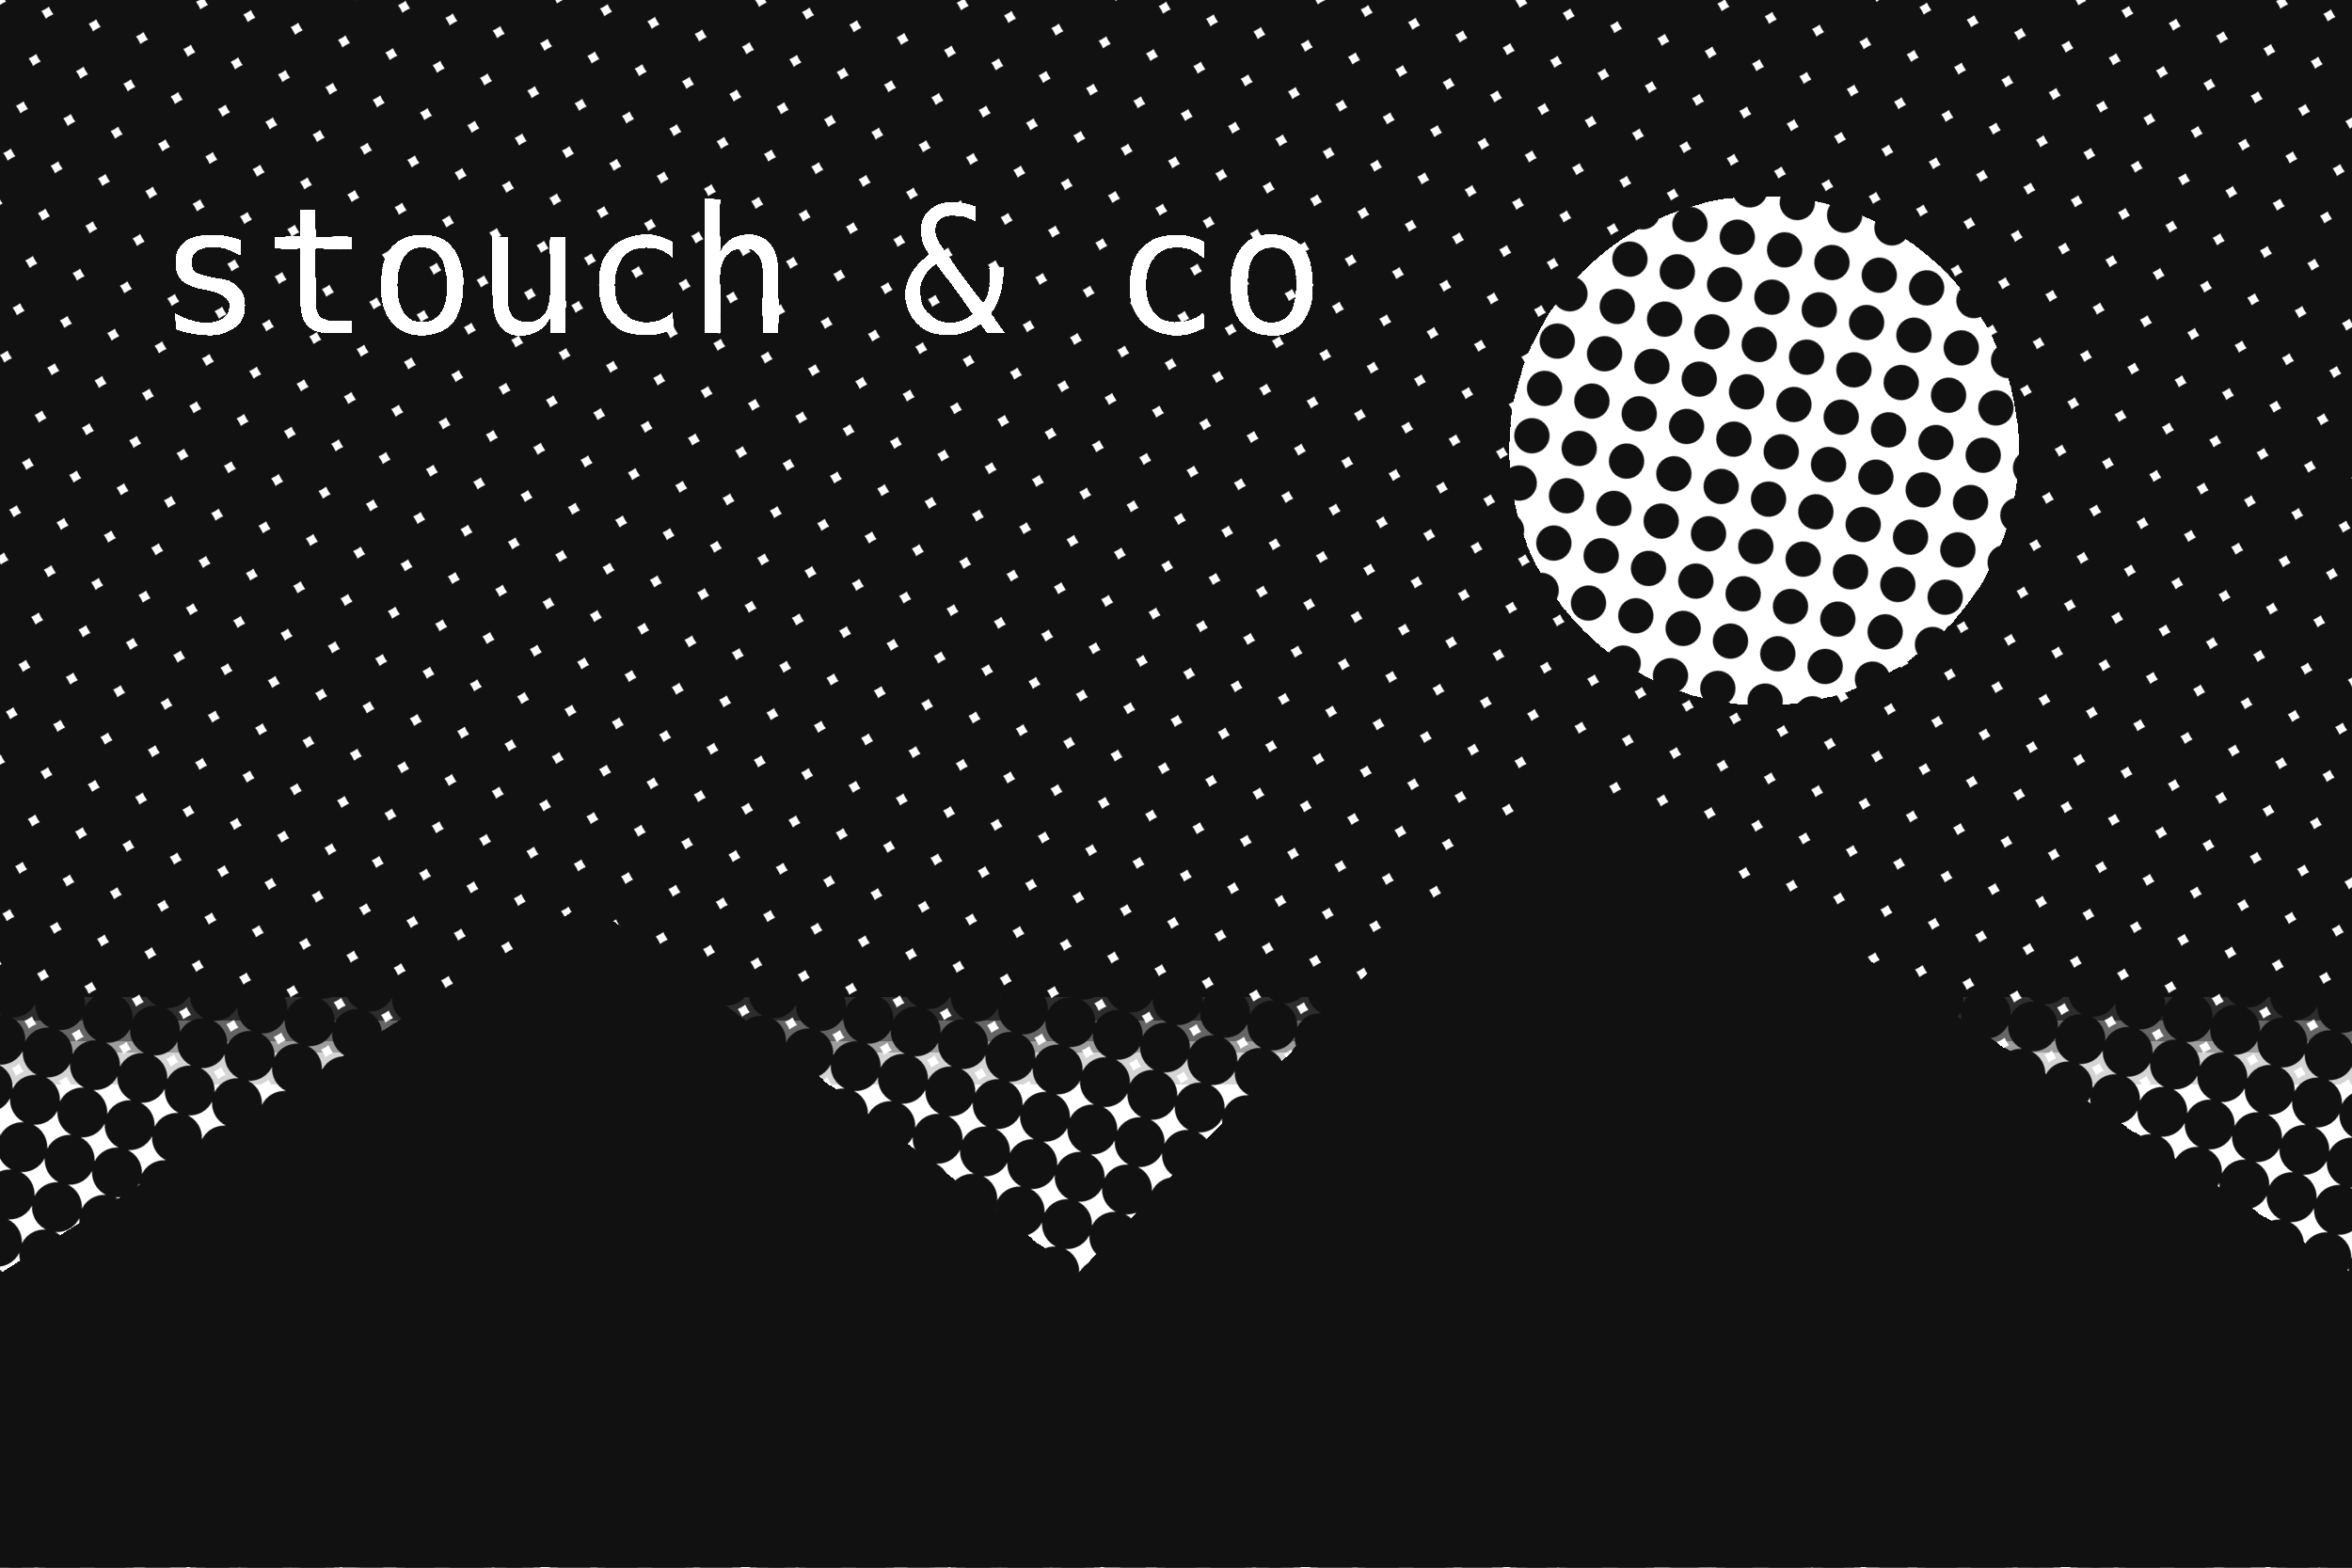
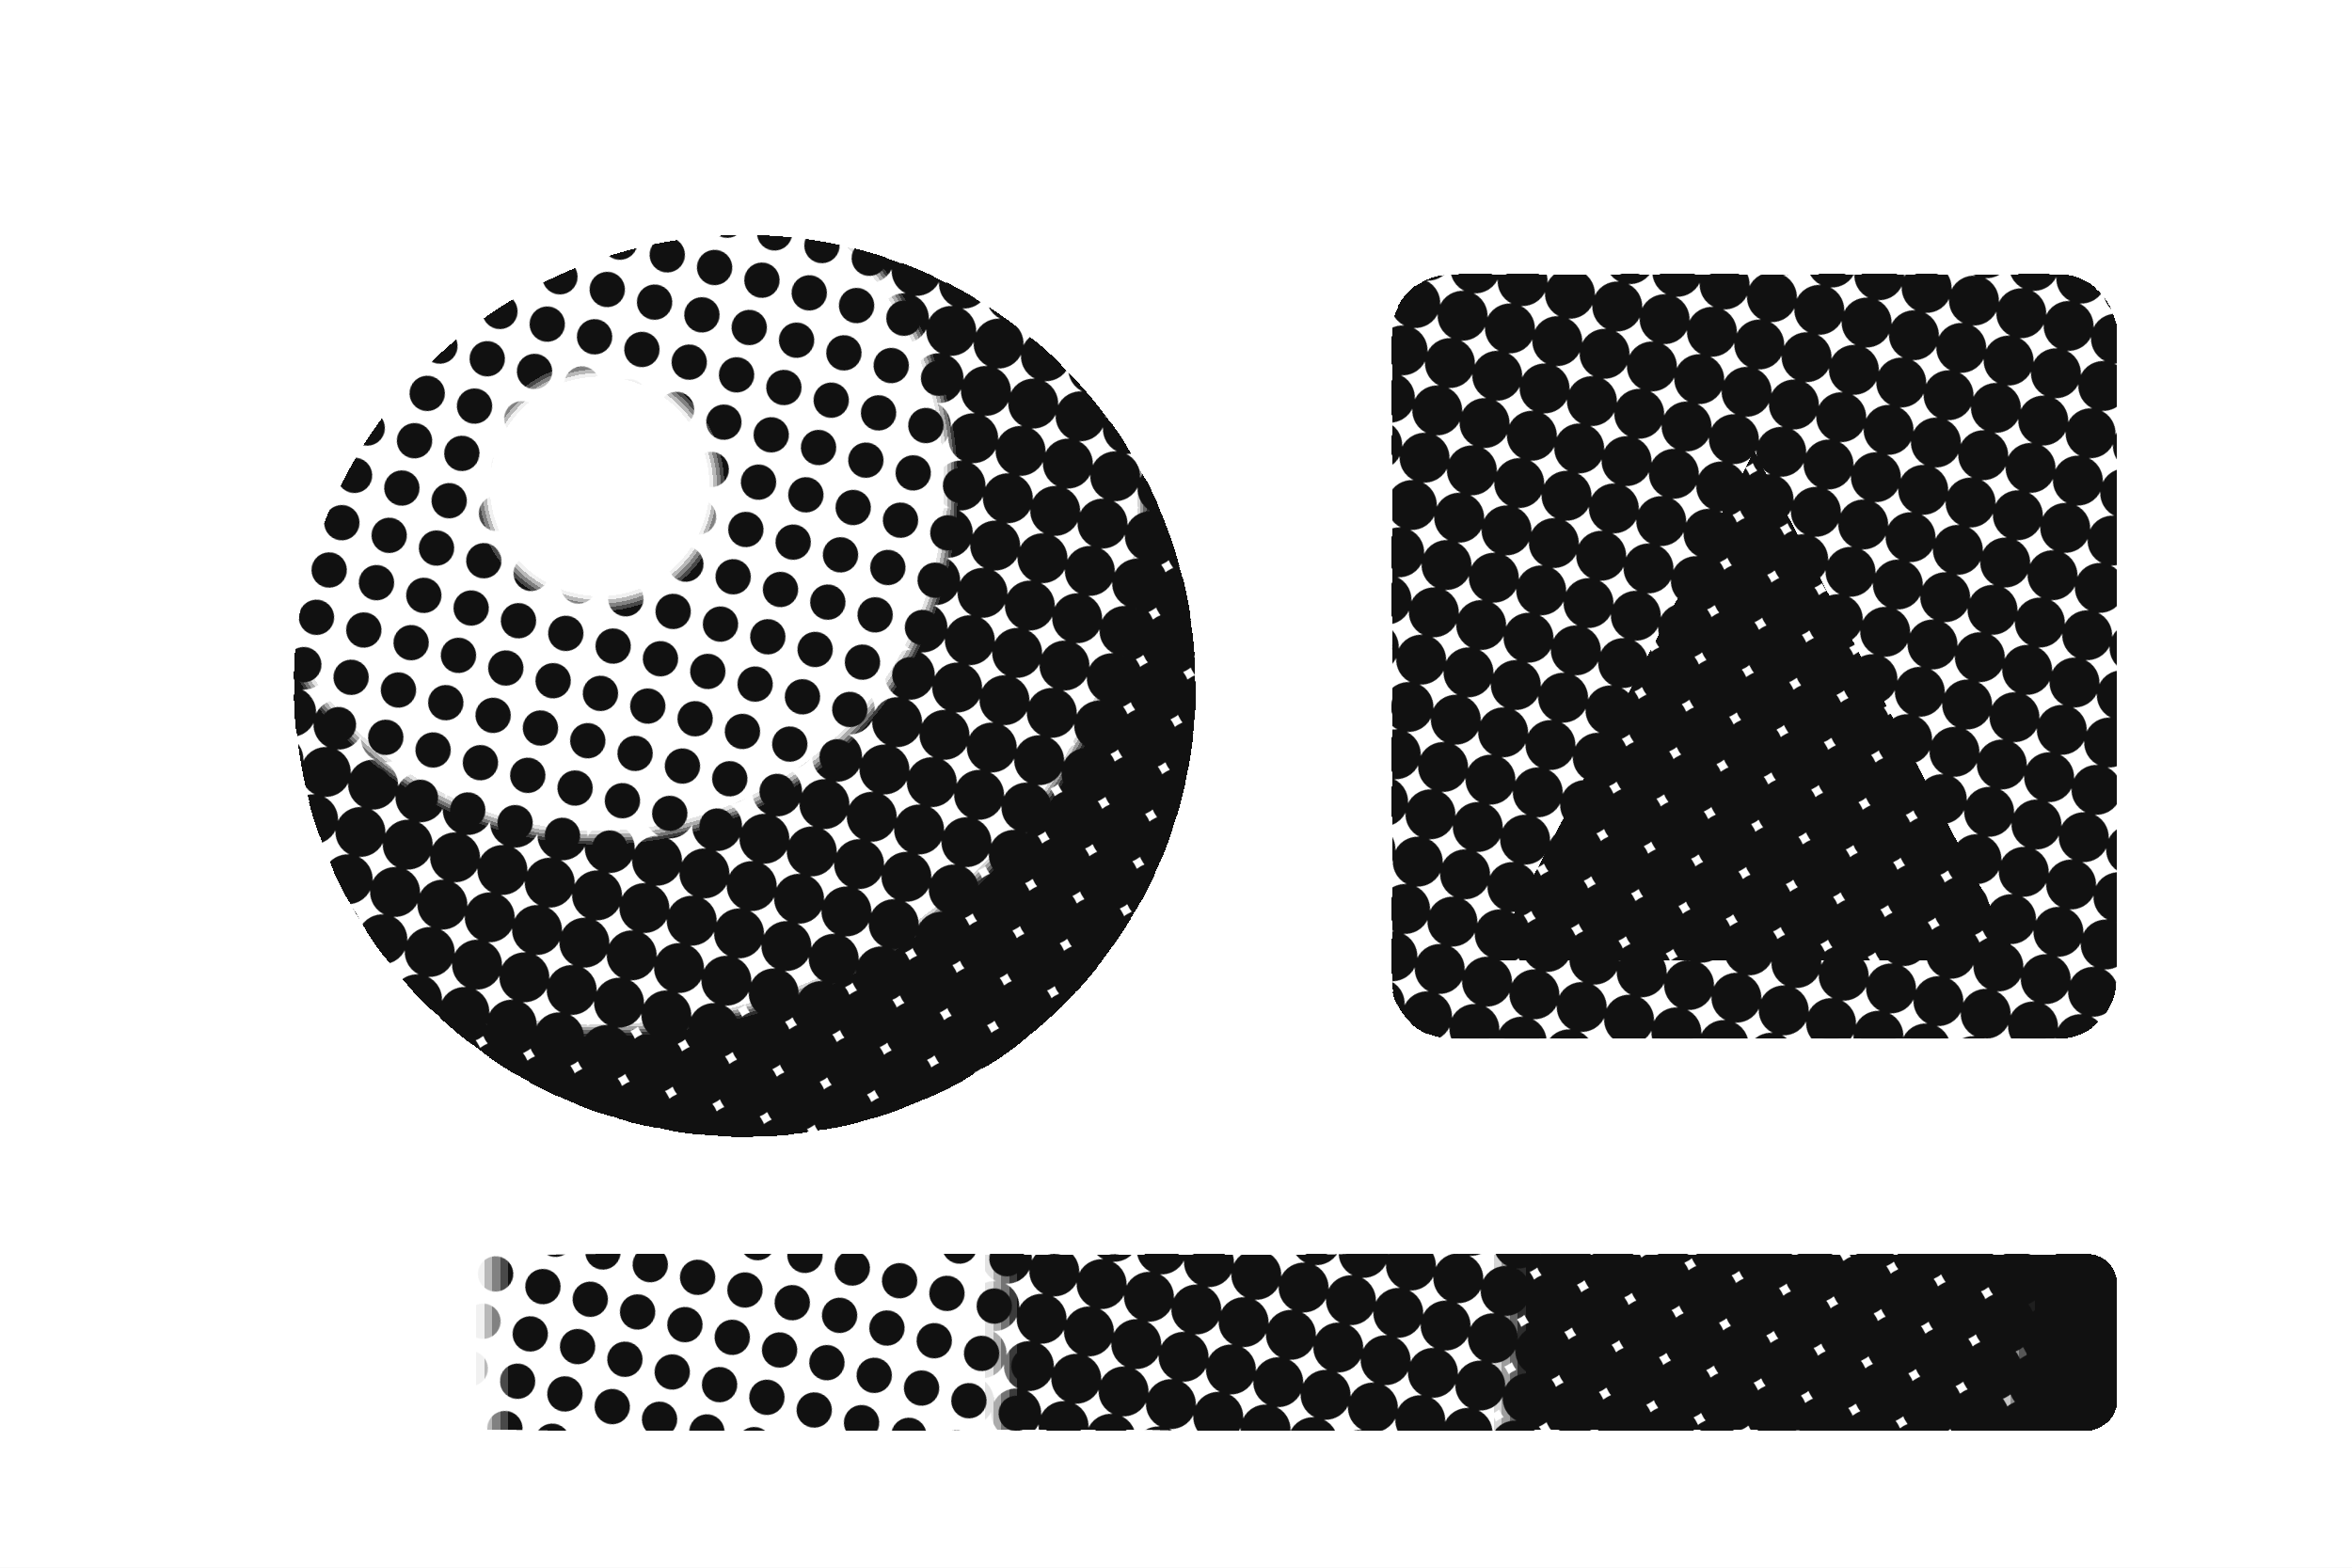
<svg xmlns="http://www.w3.org/2000/svg" viewBox="0 0 240 160" width="240" height="160">
  <defs>
-     <linearGradient id="sky" x1="0" y1="0" x2="0" y2="1">
-       <stop offset="0" stop-color="#1b2a49" />
-       <stop offset="1" stop-color="#f25c54" />
+     <linearGradient id="ramp" x1="0" y1="0" x2="1" y2="0">
+       <stop offset="0" stop-color="#ffffff" />
+       <stop offset="1" stop-color="#141414" />
    </linearGradient>
+     <radialGradient id="ball" cx="0.34" cy="0.28" r="0.78">
+       <stop offset="0" stop-color="#ffffff" />
+       <stop offset="0.5" stop-color="#9aa0a6" />
+       <stop offset="1" stop-color="#26292d" />
+     </radialGradient>
  </defs>
  <defs>
-     <g id="stouch-vq3n42-halftone-source-0">
-       <rect width="240" height="160" fill="url(#sky)" />
-       <circle cx="180" cy="46" r="26" fill="#ffd166" />
-       <path d="M0 130 L60 92 L110 130 L160 78 L240 130 L240 160 L0 160 Z" fill="#0b1526" />
-       <text x="16" y="34" font-family="monospace" font-size="18" fill="#f7f7f2">stouch &amp; co</text>
+     <g id="stouch-1dx2mn-halftone-source-0">
+       <rect width="240" height="160" fill="#f5f2ec" />
+       <circle cx="76" cy="70" r="46" fill="url(#ball)" />
+       <rect x="142" y="28" width="74" height="78" rx="6" fill="#8d99ae" />
+       <path d="M152 98 L179 46 L206 98 Z" fill="#3d405b" />
+       <rect x="24" y="128" width="192" height="18" rx="3" fill="url(#ramp)" />
    </g>
-     <filter id="stouch-vq3n42-halftone-cut0-0" color-interpolation-filters="sRGB">
-       <feColorMatrix type="matrix" values="0.213 0.715 0.072 0 0 0.213 0.715 0.072 0 0 0.213 0.715 0.072 0 0 0 0 0 1 0" in="SourceGraphic" result="stouch-vq3n42-halftone-cut0-0-luminance" />
-       <feComponentTransfer in="stouch-vq3n42-halftone-cut0-0-luminance" result="stouch-vq3n42-halftone-cut0-0-stepped">
+     <filter id="stouch-1dx2mn-halftone-cut0-0" color-interpolation-filters="sRGB">
+       <feColorMatrix type="matrix" values="0.213 0.715 0.072 0 0 0.213 0.715 0.072 0 0 0.213 0.715 0.072 0 0 0 0 0 1 0" in="SourceGraphic" result="stouch-1dx2mn-halftone-cut0-0-luminance" />
+       <feComponentTransfer in="stouch-1dx2mn-halftone-cut0-0-luminance" result="stouch-1dx2mn-halftone-cut0-0-stepped">
        <feFuncR type="linear" slope="-60" intercept="53" />
        <feFuncG type="linear" slope="-60" intercept="53" />
        <feFuncB type="linear" slope="-60" intercept="53" />
      </feComponentTransfer>
-       <feComposite in="stouch-vq3n42-halftone-cut0-0-stepped" in2="SourceAlpha" operator="in" />
+       <feComposite in="stouch-1dx2mn-halftone-cut0-0-stepped" in2="SourceAlpha" operator="in" />
    </filter>
-     <mask id="stouch-vq3n42-halftone-mask0-0" maskUnits="userSpaceOnUse" x="-24" y="-16" width="288" height="192">
-       <g filter="url(#stouch-vq3n42-halftone-cut0-0)">
-         <use href="#stouch-vq3n42-halftone-source-0" />
+     <mask id="stouch-1dx2mn-halftone-mask0-0" maskUnits="userSpaceOnUse" x="-24" y="-16" width="288" height="192">
+       <g filter="url(#stouch-1dx2mn-halftone-cut0-0)">
+         <use href="#stouch-1dx2mn-halftone-source-0" />
      </g>
    </mask>
-     <pattern id="stouch-vq3n42-halftone-dots0-0" patternUnits="userSpaceOnUse" width="5" height="5" patternTransform="rotate(15)">
+     <pattern id="stouch-1dx2mn-halftone-dots0-0" patternUnits="userSpaceOnUse" width="5" height="5" patternTransform="rotate(15)">
      <circle cx="2.5" cy="2.5" r="1.8" fill="#111111" />
    </pattern>
-     <filter id="stouch-vq3n42-halftone-cut1-0" color-interpolation-filters="sRGB">
-       <feColorMatrix type="matrix" values="0.213 0.715 0.072 0 0 0.213 0.715 0.072 0 0 0.213 0.715 0.072 0 0 0 0 0 1 0" in="SourceGraphic" result="stouch-vq3n42-halftone-cut1-0-luminance" />
-       <feComponentTransfer in="stouch-vq3n42-halftone-cut1-0-luminance" result="stouch-vq3n42-halftone-cut1-0-stepped">
+     <filter id="stouch-1dx2mn-halftone-cut1-0" color-interpolation-filters="sRGB">
+       <feColorMatrix type="matrix" values="0.213 0.715 0.072 0 0 0.213 0.715 0.072 0 0 0.213 0.715 0.072 0 0 0 0 0 1 0" in="SourceGraphic" result="stouch-1dx2mn-halftone-cut1-0-luminance" />
+       <feComponentTransfer in="stouch-1dx2mn-halftone-cut1-0-luminance" result="stouch-1dx2mn-halftone-cut1-0-stepped">
        <feFuncR type="linear" slope="-60" intercept="38" />
        <feFuncG type="linear" slope="-60" intercept="38" />
        <feFuncB type="linear" slope="-60" intercept="38" />
      </feComponentTransfer>
-       <feComposite in="stouch-vq3n42-halftone-cut1-0-stepped" in2="SourceAlpha" operator="in" />
+       <feComposite in="stouch-1dx2mn-halftone-cut1-0-stepped" in2="SourceAlpha" operator="in" />
    </filter>
-     <mask id="stouch-vq3n42-halftone-mask1-0" maskUnits="userSpaceOnUse" x="-24" y="-16" width="288" height="192">
-       <g filter="url(#stouch-vq3n42-halftone-cut1-0)">
-         <use href="#stouch-vq3n42-halftone-source-0" />
+     <mask id="stouch-1dx2mn-halftone-mask1-0" maskUnits="userSpaceOnUse" x="-24" y="-16" width="288" height="192">
+       <g filter="url(#stouch-1dx2mn-halftone-cut1-0)">
+         <use href="#stouch-1dx2mn-halftone-source-0" />
      </g>
    </mask>
-     <pattern id="stouch-vq3n42-halftone-dots1-0" patternUnits="userSpaceOnUse" width="5" height="5" patternTransform="rotate(15)">
+     <pattern id="stouch-1dx2mn-halftone-dots1-0" patternUnits="userSpaceOnUse" width="5" height="5" patternTransform="rotate(15)">
      <circle cx="2.5" cy="2.5" r="2.546" fill="#111111" />
    </pattern>
-     <filter id="stouch-vq3n42-halftone-cut2-0" color-interpolation-filters="sRGB">
-       <feColorMatrix type="matrix" values="0.213 0.715 0.072 0 0 0.213 0.715 0.072 0 0 0.213 0.715 0.072 0 0 0 0 0 1 0" in="SourceGraphic" result="stouch-vq3n42-halftone-cut2-0-luminance" />
-       <feComponentTransfer in="stouch-vq3n42-halftone-cut2-0-luminance" result="stouch-vq3n42-halftone-cut2-0-stepped">
+     <filter id="stouch-1dx2mn-halftone-cut2-0" color-interpolation-filters="sRGB">
+       <feColorMatrix type="matrix" values="0.213 0.715 0.072 0 0 0.213 0.715 0.072 0 0 0.213 0.715 0.072 0 0 0 0 0 1 0" in="SourceGraphic" result="stouch-1dx2mn-halftone-cut2-0-luminance" />
+       <feComponentTransfer in="stouch-1dx2mn-halftone-cut2-0-luminance" result="stouch-1dx2mn-halftone-cut2-0-stepped">
        <feFuncR type="linear" slope="-60" intercept="23" />
        <feFuncG type="linear" slope="-60" intercept="23" />
        <feFuncB type="linear" slope="-60" intercept="23" />
      </feComponentTransfer>
-       <feComposite in="stouch-vq3n42-halftone-cut2-0-stepped" in2="SourceAlpha" operator="in" />
+       <feComposite in="stouch-1dx2mn-halftone-cut2-0-stepped" in2="SourceAlpha" operator="in" />
    </filter>
-     <mask id="stouch-vq3n42-halftone-mask2-0" maskUnits="userSpaceOnUse" x="-24" y="-16" width="288" height="192">
-       <g filter="url(#stouch-vq3n42-halftone-cut2-0)">
-         <use href="#stouch-vq3n42-halftone-source-0" />
+     <mask id="stouch-1dx2mn-halftone-mask2-0" maskUnits="userSpaceOnUse" x="-24" y="-16" width="288" height="192">
+       <g filter="url(#stouch-1dx2mn-halftone-cut2-0)">
+         <use href="#stouch-1dx2mn-halftone-source-0" />
      </g>
    </mask>
-     <pattern id="stouch-vq3n42-halftone-dots2-0" patternUnits="userSpaceOnUse" width="5" height="5" patternTransform="rotate(15)">
+     <pattern id="stouch-1dx2mn-halftone-dots2-0" patternUnits="userSpaceOnUse" width="5" height="5" patternTransform="rotate(15)">
      <circle cx="2.5" cy="2.5" r="3.118" fill="#111111" />
    </pattern>
-     <filter id="stouch-vq3n42-halftone-cut3-0" color-interpolation-filters="sRGB">
-       <feColorMatrix type="matrix" values="0.213 0.715 0.072 0 0 0.213 0.715 0.072 0 0 0.213 0.715 0.072 0 0 0 0 0 1 0" in="SourceGraphic" result="stouch-vq3n42-halftone-cut3-0-luminance" />
-       <feComponentTransfer in="stouch-vq3n42-halftone-cut3-0-luminance" result="stouch-vq3n42-halftone-cut3-0-stepped">
+     <filter id="stouch-1dx2mn-halftone-cut3-0" color-interpolation-filters="sRGB">
+       <feColorMatrix type="matrix" values="0.213 0.715 0.072 0 0 0.213 0.715 0.072 0 0 0.213 0.715 0.072 0 0 0 0 0 1 0" in="SourceGraphic" result="stouch-1dx2mn-halftone-cut3-0-luminance" />
+       <feComponentTransfer in="stouch-1dx2mn-halftone-cut3-0-luminance" result="stouch-1dx2mn-halftone-cut3-0-stepped">
        <feFuncR type="linear" slope="-60" intercept="8" />
        <feFuncG type="linear" slope="-60" intercept="8" />
        <feFuncB type="linear" slope="-60" intercept="8" />
      </feComponentTransfer>
-       <feComposite in="stouch-vq3n42-halftone-cut3-0-stepped" in2="SourceAlpha" operator="in" />
+       <feComposite in="stouch-1dx2mn-halftone-cut3-0-stepped" in2="SourceAlpha" operator="in" />
    </filter>
-     <mask id="stouch-vq3n42-halftone-mask3-0" maskUnits="userSpaceOnUse" x="-24" y="-16" width="288" height="192">
-       <g filter="url(#stouch-vq3n42-halftone-cut3-0)">
-         <use href="#stouch-vq3n42-halftone-source-0" />
+     <mask id="stouch-1dx2mn-halftone-mask3-0" maskUnits="userSpaceOnUse" x="-24" y="-16" width="288" height="192">
+       <g filter="url(#stouch-1dx2mn-halftone-cut3-0)">
+         <use href="#stouch-1dx2mn-halftone-source-0" />
      </g>
    </mask>
-     <pattern id="stouch-vq3n42-halftone-dots3-0" patternUnits="userSpaceOnUse" width="5" height="5" patternTransform="rotate(15)">
+     <pattern id="stouch-1dx2mn-halftone-dots3-0" patternUnits="userSpaceOnUse" width="5" height="5" patternTransform="rotate(15)">
      <circle cx="2.5" cy="2.5" r="3.6" fill="#111111" />
    </pattern>
  </defs>
  <g>
    <rect x="0" y="0" width="240" height="160" fill="#ffffff" />
-     <rect x="0" y="0" width="240" height="160" fill="url(#stouch-vq3n42-halftone-dots0-0)" mask="url(#stouch-vq3n42-halftone-mask0-0)" />
-     <rect x="0" y="0" width="240" height="160" fill="url(#stouch-vq3n42-halftone-dots1-0)" mask="url(#stouch-vq3n42-halftone-mask1-0)" />
-     <rect x="0" y="0" width="240" height="160" fill="url(#stouch-vq3n42-halftone-dots2-0)" mask="url(#stouch-vq3n42-halftone-mask2-0)" />
-     <rect x="0" y="0" width="240" height="160" fill="url(#stouch-vq3n42-halftone-dots3-0)" mask="url(#stouch-vq3n42-halftone-mask3-0)" />
+     <rect x="0" y="0" width="240" height="160" fill="url(#stouch-1dx2mn-halftone-dots0-0)" mask="url(#stouch-1dx2mn-halftone-mask0-0)" />
+     <rect x="0" y="0" width="240" height="160" fill="url(#stouch-1dx2mn-halftone-dots1-0)" mask="url(#stouch-1dx2mn-halftone-mask1-0)" />
+     <rect x="0" y="0" width="240" height="160" fill="url(#stouch-1dx2mn-halftone-dots2-0)" mask="url(#stouch-1dx2mn-halftone-mask2-0)" />
+     <rect x="0" y="0" width="240" height="160" fill="url(#stouch-1dx2mn-halftone-dots3-0)" mask="url(#stouch-1dx2mn-halftone-mask3-0)" />
  </g>
</svg>
